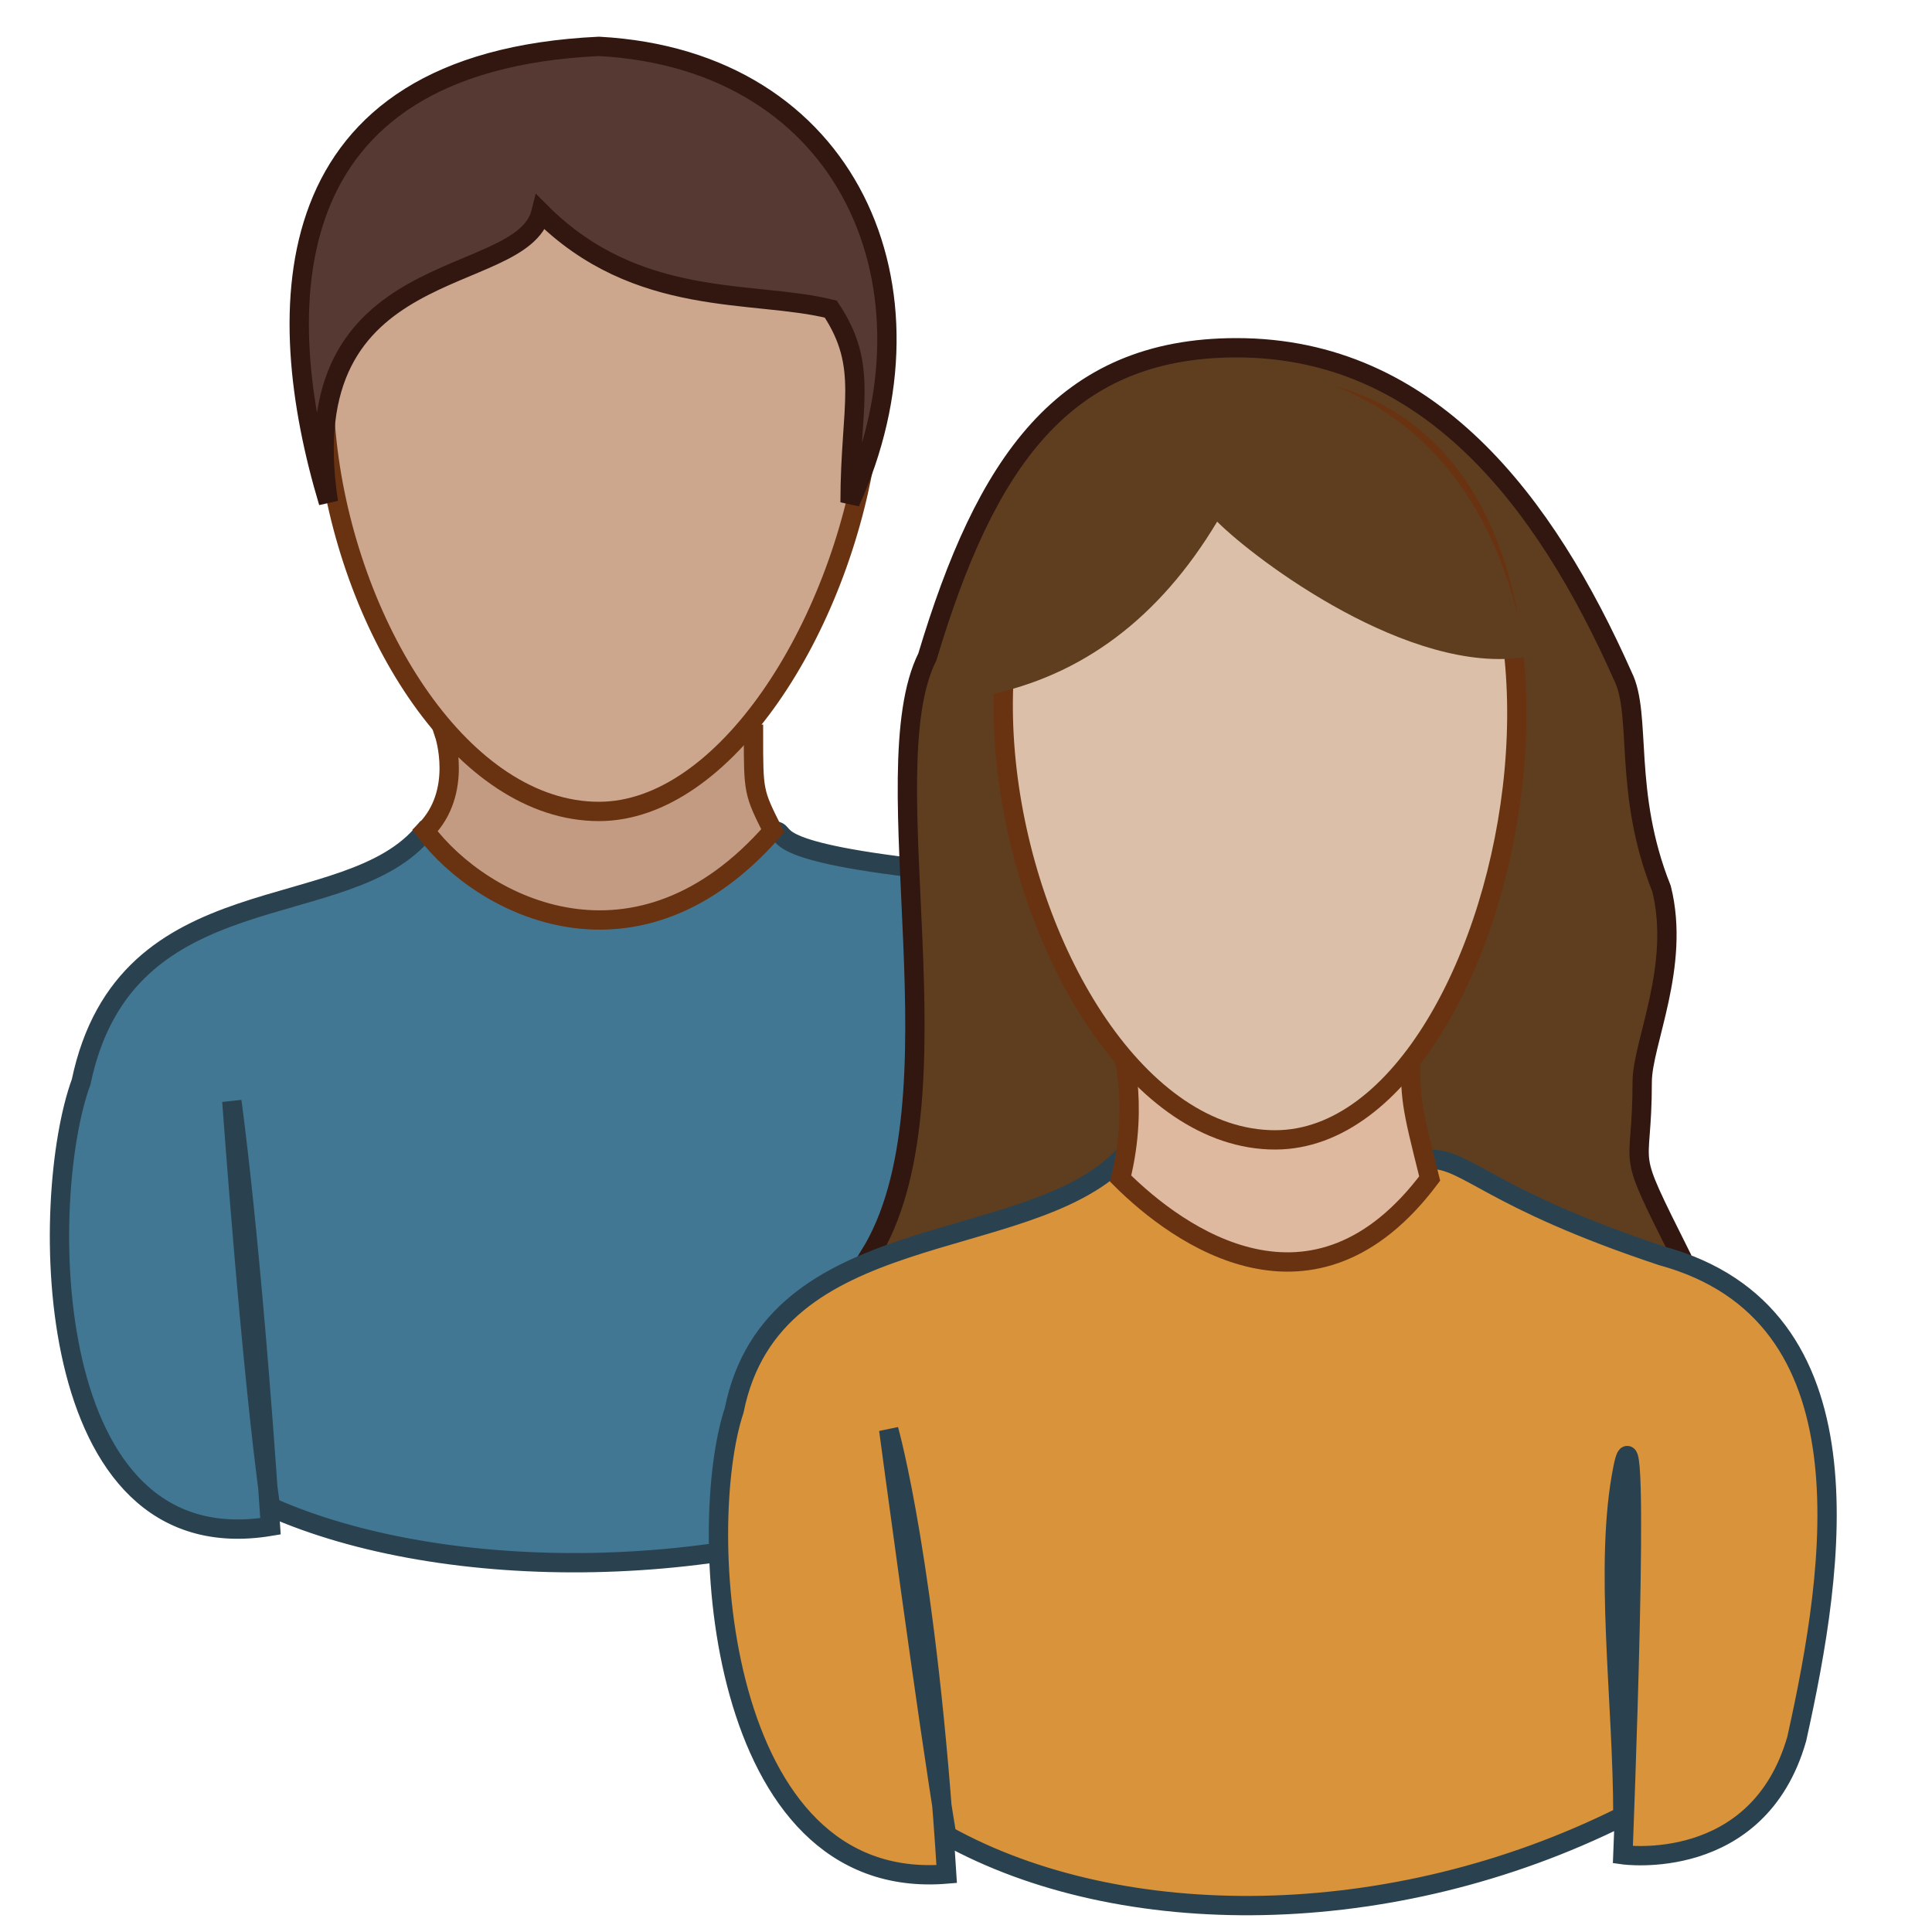
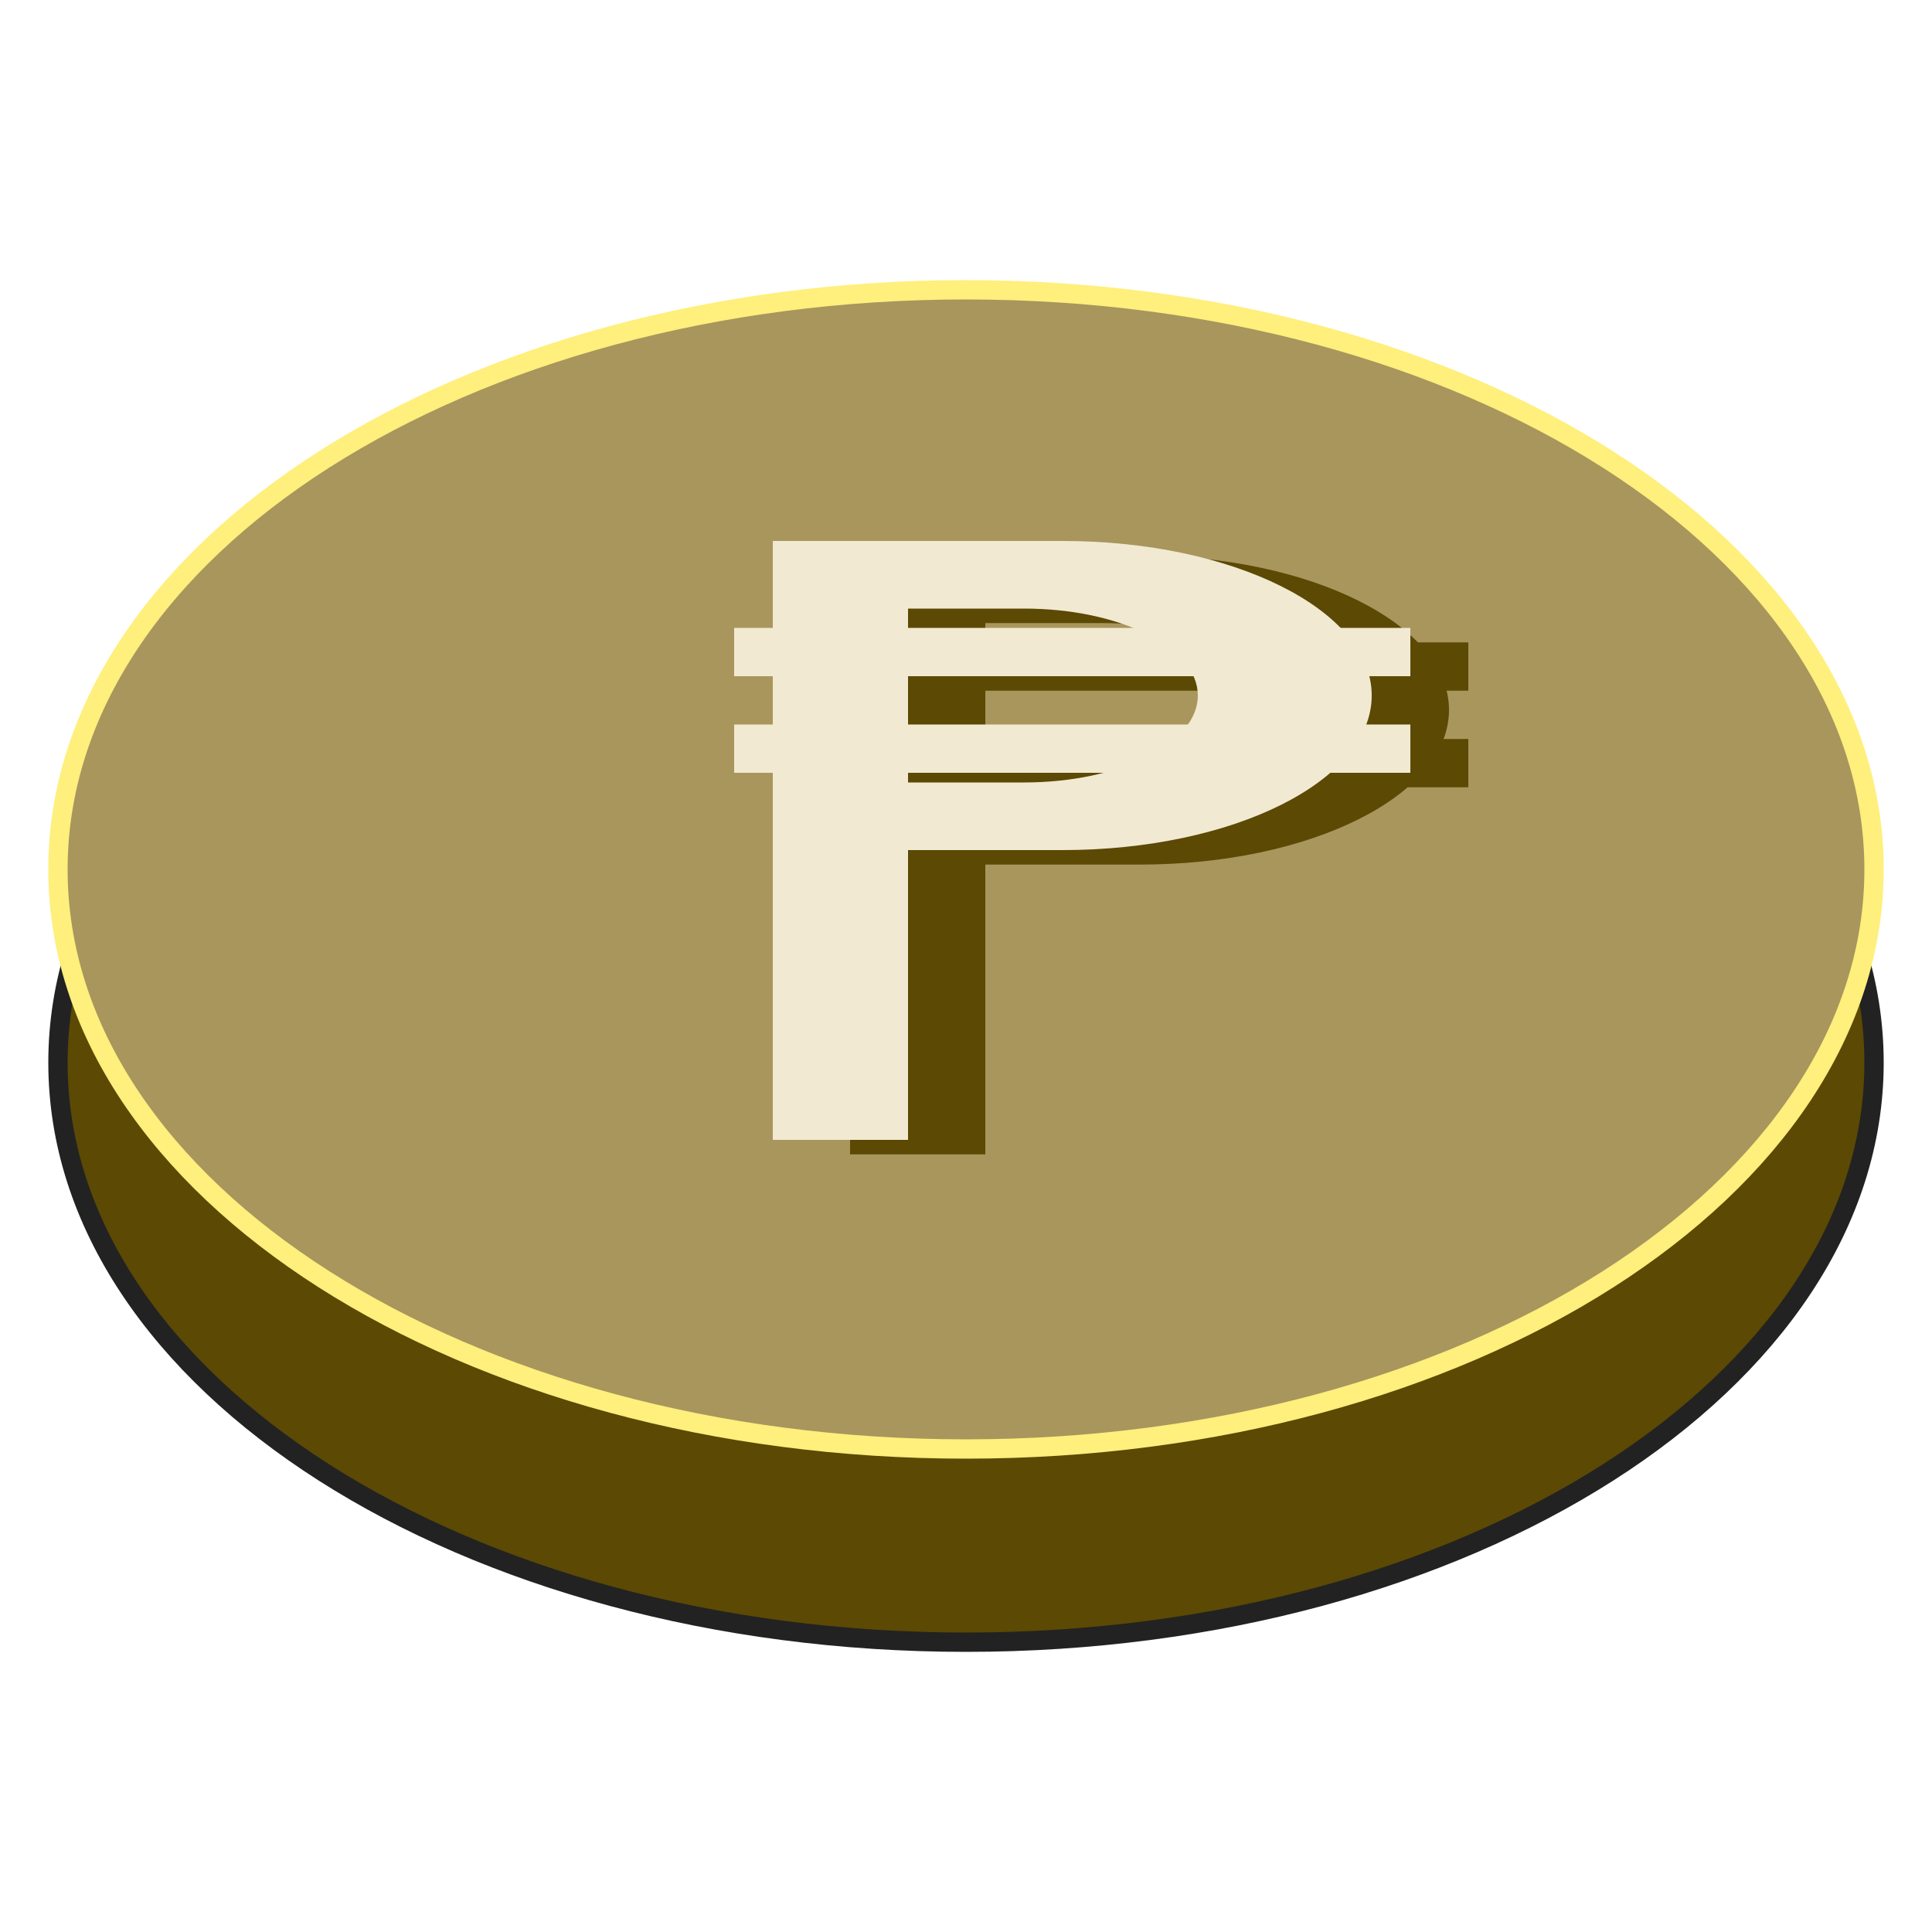
<svg xmlns="http://www.w3.org/2000/svg" width="800px" height="800px" viewBox="0 0 100 100" version="1.1">
-   <path style="fill:#427794;stroke:#2A424F" d="M 22,43 C 18,48 6.5,45 4.2,56 2,62 2,81 14,79 13,64 12,57 12,57 c 0,0 1,14 2,21 9,4 24,4 35,-1 0,-8 -1,-13 0,-18 0,-5 0,19 0,19 0,0 6,2 8,-5 3,-10 5,-24 -9,-28 -9,-1 -7,-2 -8,-2 -2,0 -18,0 -18,0 z" />
-   <path style="fill:#C29B82;stroke:#693311" d="m 23,38 c 0,0 1,3 -1,5 3,4 11,8 18,0 -1,-2 -1,-2 -1,-5 0,0 -16,0 -16,0 z" />
-   <path style="fill:#CDA68E;stroke:#693311" d="M 31,42 C 17,42 7.6,4.8 31,4.2 55,4.1 44,42 31,42 z" />
-   <path style="fill:#553932;stroke:#311710" d="M 17,26 C 14,16 14,3.2 31,2.4 44,3.1 49,15 44,26 44,21 45,19 43,16 39,15 33,16 28,11 27,15 15,13 17,26 z" />
-   <path style="fill:#5F3E20;stroke:#311710" d="m 45,65 c 5,-8 0,-25 3,-31 3,-10 7,-16 16,-16 10,0 16,8 20,17 1,2 0,6 2,11 1,4 -1,8 -1,10 0,5 -1,3 2,9 -5,13 -34,10 -42,0 z" />
-   <path style="fill:#D8933B;stroke:#2A424F" d="m 58,60 c -5,5 -18,3 -20,13 -2,6 -1,25 11,24 -1,-16 -3,-23 -3,-23 0,0 2,15 3,21 9,5 23,5 35,-1 0,-6 -1,-13 0,-18 1,-5 0,20 0,20 0,0 7,1 9,-6 2,-9 4,-22 -7,-25 -9,-3 -10,-5 -12,-5 -1,0 -16,0 -16,0 z" />
-   <path style="fill:#DEB89F;stroke:#693311" d="m 58,54 c 0,0 1,3 0,7 3,3 10,8 16,0 -1,-4 -1,-4 -1,-7 0,0 -15,0 -15,0 z" />
-   <path style="fill:#DBBFA8;stroke:#693311" d="M 66,59 C 52,59 43,21 66,20 86,21 79,59 66,59 z" />
-   <path style="fill:#5F3E20" d="m 63,27 c -3,5 -7,8 -12,9 -4,1 2,-17 13,-17 5,0 13,3 15,15 -6,1 -14,-5 -16,-7" />
+   <ellipse cx="50" cy="55" rx="47" ry="30" style="fill:#5B4904;stroke:#222" />
+   <ellipse cx="50" cy="45" rx="47" ry="30" style="fill:#A8965D;stroke:#FFEF7C" />
+   <g transform="scale(0.5, 0.25), translate(12, 78)">
+     <path style="fill:#5B4904" d="m 76,37 30,0 a 32,32 0 0 1 0,64 l -16,0 0,60 -14,0 z m 14,14 0,36 12,0 a 18,18 0 0 0 0,-36 z" />
+     <path style="fill:#5B4904" d="m 70,55 70,0 -0,10 -70,0 z m 0,20 70,0 0,10 -70,0 z" />
+     <path style="fill:#F2E9D2" d="m 68,34 30,0 a 32,32 0 0 1 0,64 l -16,0 0,60 -14,0 z m 14,14 0,36 12,0 a 18,18 0 0 0 0,-36 z" />
+     <path style="fill:#F2E9D2" d="m 64,52 70,0 -0,10 -70,0 z m 0,20 70,0 0,10 -70,0 z" />
+   </g>
</svg>
